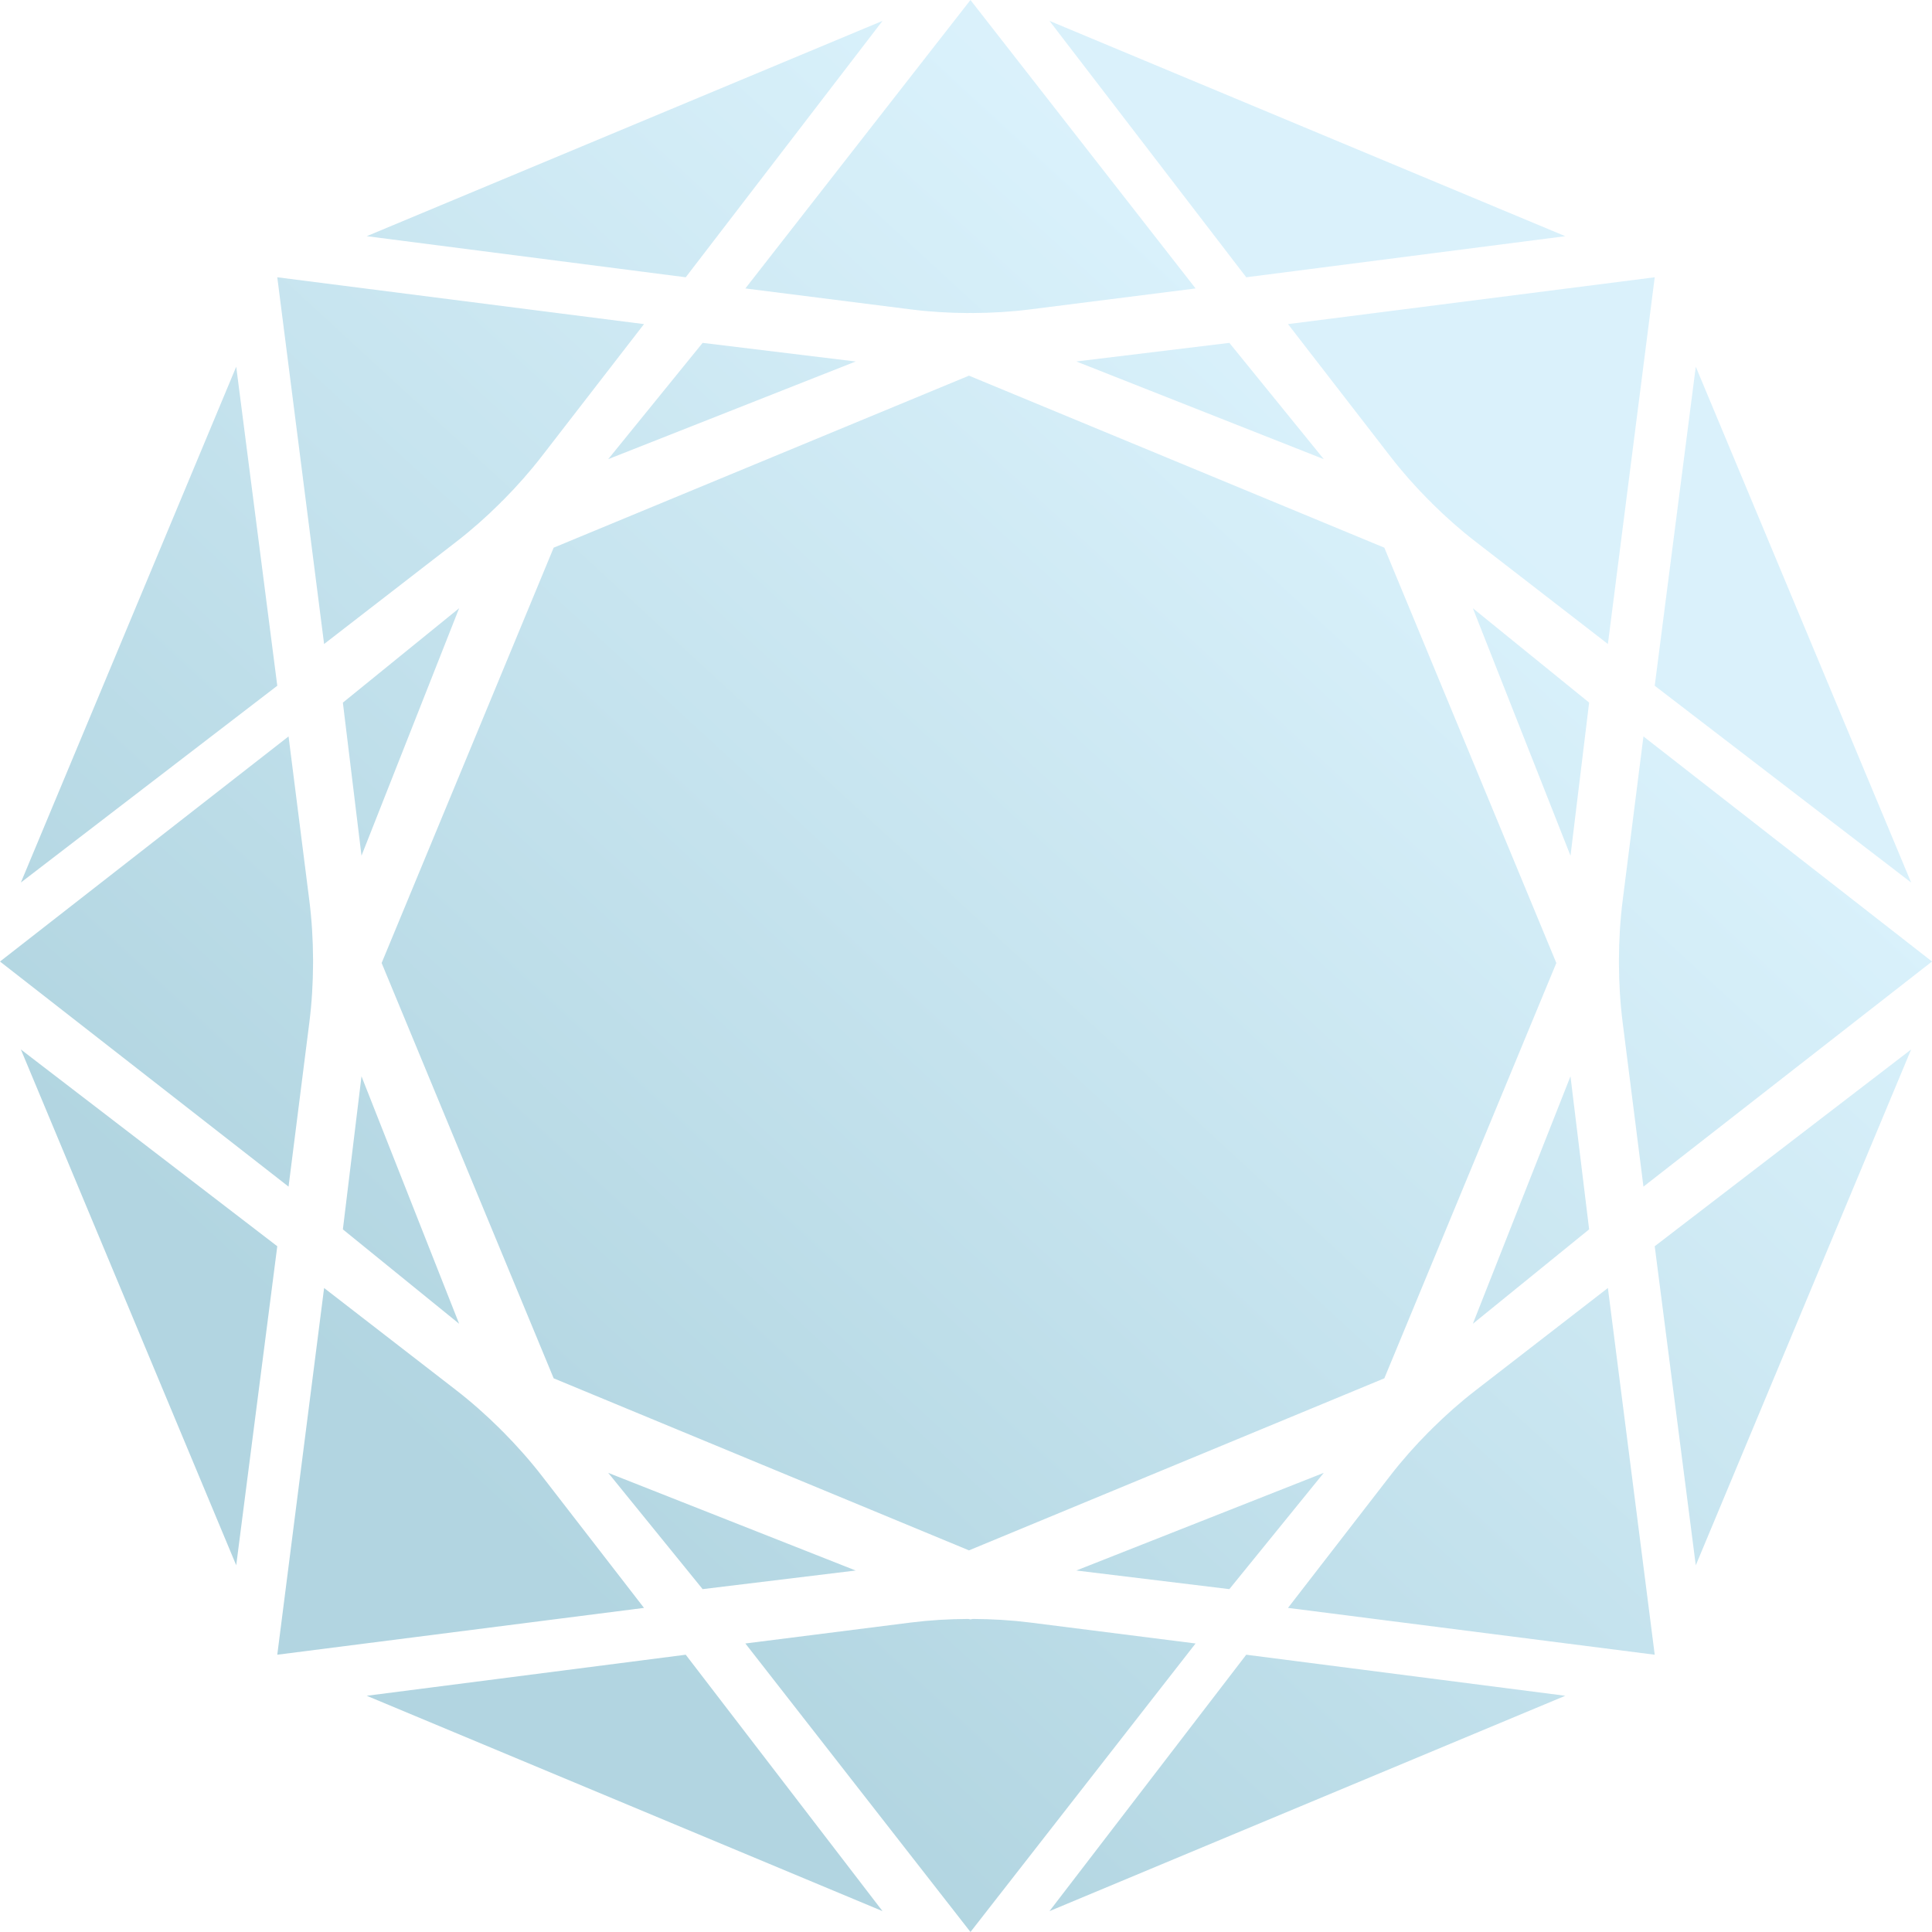
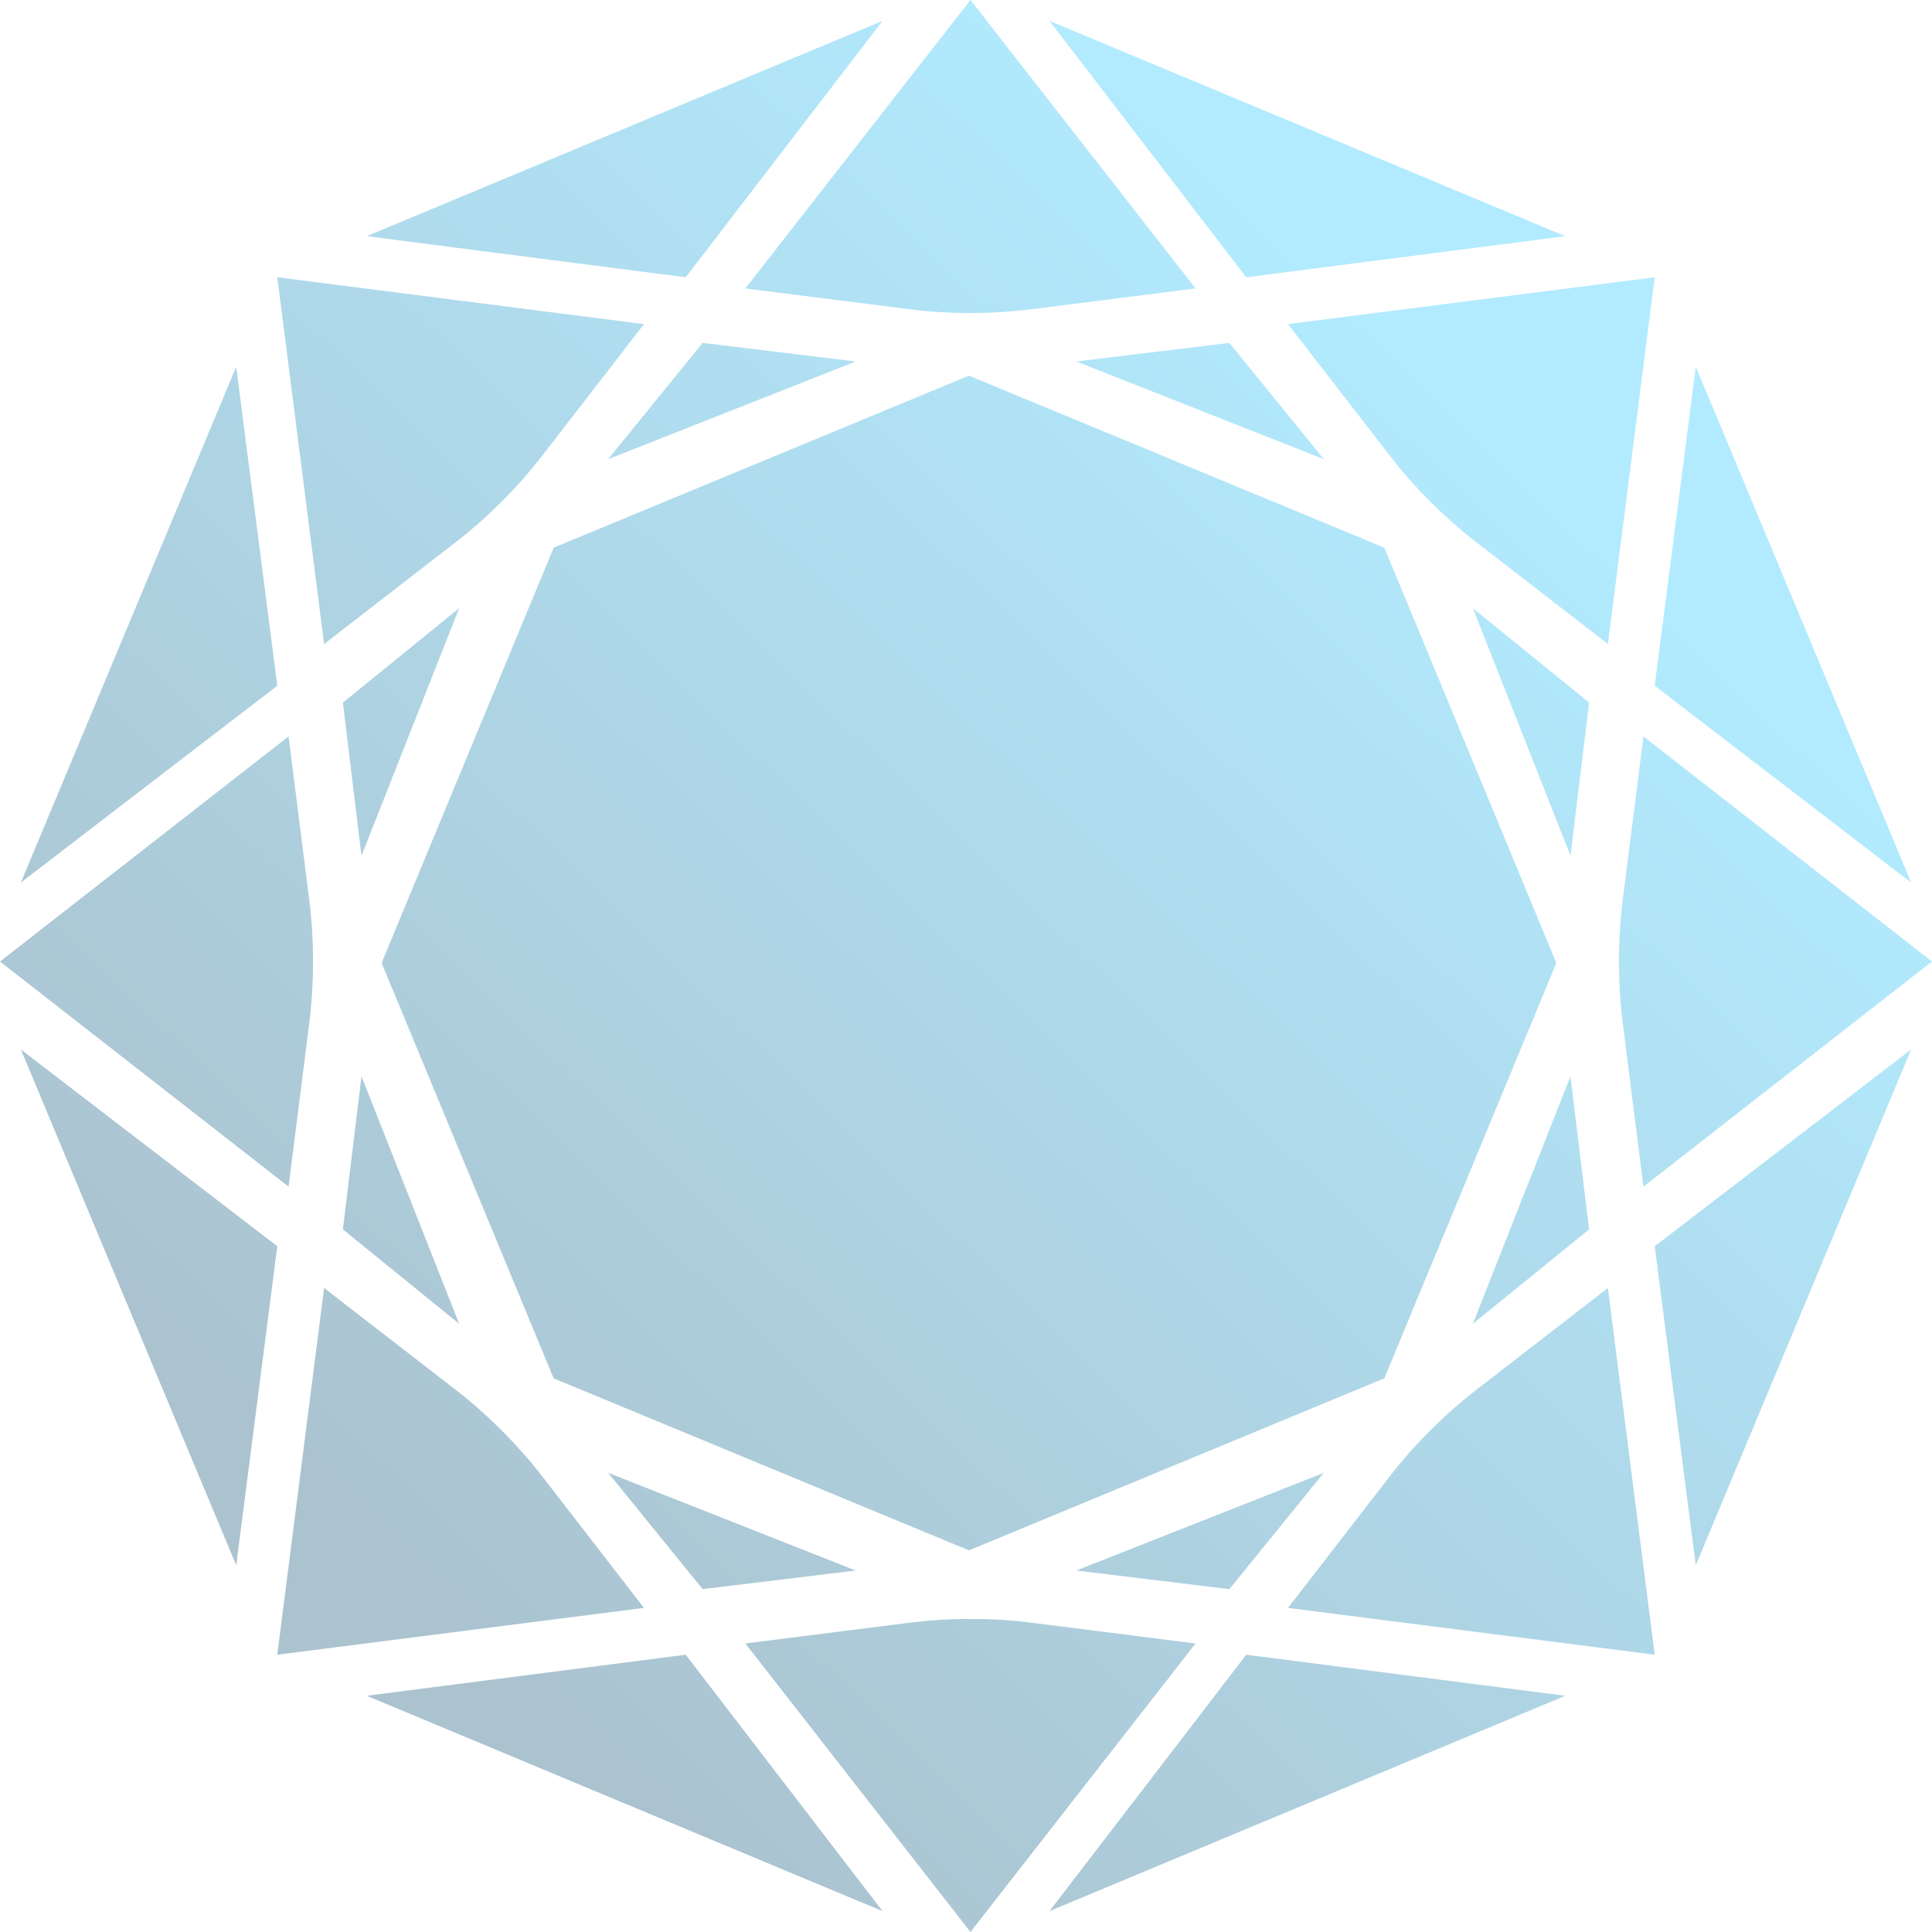
<svg xmlns="http://www.w3.org/2000/svg" width="648px" height="648px" viewBox="0 0 648 648" version="1.1">
  <defs>
-     <linearGradient x1="73.757%" y1="24.101%" x2="25.036%" y2="76.98%" id="linearGradient-1">
-       <stop stop-color="#8ED5F4" offset="0%" />
-       <stop stop-color="#1581A4" offset="100%" />
+     <linearGradient x1="77.175%" y1="21.247%" x2="19.965%" y2="80.635%" id="linearGradient-1">
+       <stop stop-color="#14C1FF" offset="0%" />
+       <stop stop-color="#00486E" offset="100%" />
    </linearGradient>
  </defs>
  <g id="Sitemap" stroke="none" stroke-width="1" fill="none" fill-rule="evenodd">
    <g id="Page" />
-     <path d="M568.77,525 L555,417.993 L641,352 L568.77,525 Z M7,352 L93,417.993 L79.23,525 L7,352 Z M79.23,123 L93,230.003 L7,296 L79.23,123 Z M641,296 L555,230.003 L568.77,123 L641,296 Z M544.234,342.851 C543.407,336.318 543.025,329.748 543,323.178 C543.025,322.718 543.025,322.27 543,321.797 C543.025,315.239 543.407,308.669 544.234,302.149 L551.218,247 L648,322.494 L551.218,398 L544.234,342.851 Z M494,444 L526.742,361 L533,412.333 L494,444 Z M417.993,555 L525,568.768 L352,641 L417.993,555 Z M229.995,555 L296,641 L123,568.768 L229.995,555 Z M121.246,361 L154,444 L115,412.338 L121.246,361 Z M103.754,302.054 C104.58,308.612 104.975,315.208 105,321.816 C104.975,322.276 104.975,322.712 105,323.172 C104.975,329.78 104.58,336.388 103.754,342.946 L96.782,398 L0,322.5 L96.782,247 L103.754,302.054 Z M154,204 L121.248,287 L115,235.664 L154,204 Z M229.995,93 L123,79.219 L296,7 L229.995,93 Z M417.993,93 L352,7 L525,79.219 L417.993,93 Z M287,121.248 L204,154 L235.664,115 L287,121.248 Z M412.336,115 L444,154 L361,121.238 L412.336,115 Z M345.456,103.779 C339.097,104.581 332.7,104.963 326.303,104.988 C325.755,104.951 325.232,104.951 324.697,105 C318.288,104.963 311.891,104.581 305.531,103.779 L250,96.747 L325.494,0 L401,96.747 L345.456,103.779 Z M464.309,462.294 L325,520 L185.704,462.294 L128,322.994 L185.704,183.693 L325,126 L464.309,183.693 L522,322.994 L464.309,462.294 Z M361,526.754 L444,494 L412.333,533 L361,526.754 Z M235.662,533 L204,494 L287,526.756 L235.662,533 Z M305.44,544.209 C311.861,543.407 318.32,543.025 324.766,543 C325.015,543.012 325.251,543.148 325.5,543.148 C325.761,543.148 325.998,543.012 326.259,543 C332.718,543.025 339.164,543.407 345.56,544.209 L401,551.229 L325.5,648 L250,551.229 L305.44,544.209 Z M526.752,287 L494,204 L533,235.651 L526.752,287 Z M539.294,216 L494.751,181.548 C489.686,177.634 484.897,173.37 480.345,168.868 C479.969,168.418 479.582,168.03 479.144,167.668 C474.642,163.116 470.378,158.327 466.452,153.249 L432,108.706 L555,93 L539.294,216 Z M93,93 L216,108.706 L181.627,153.149 C177.663,158.264 173.362,163.103 168.811,167.705 C168.398,168.043 168.048,168.406 167.698,168.806 C163.109,173.37 158.257,177.672 153.131,181.636 L108.705,216 L93,93 Z M108.706,432 L152.799,466.11 C158.076,470.187 163.066,474.613 167.793,479.302 C168.081,479.627 168.368,479.927 168.706,480.215 C173.383,484.941 177.809,489.918 181.886,495.194 L216,539.295 L93,555 L108.706,432 Z M555,555 L432,539.295 L466.364,494.857 C470.328,489.73 474.642,484.891 479.194,480.29 C479.607,479.952 479.957,479.59 480.307,479.189 C484.897,474.638 489.748,470.337 494.876,466.373 L539.294,432 L555,555 Z" id="Fill-1-Copy" fill="url(#linearGradient-1)" opacity="0.332" />
+     <g id="header-bg-logo" fill="url(#linearGradient-1)" fill-rule="nonzero" opacity="0.332">
+       <path d="M568.77,525 L555,417.993 L641,352 L568.77,525 Z M7,352 L93,417.993 L79.23,525 L7,352 Z M79.23,123 L93,230.003 L7,296 L79.23,123 Z M641,296 L555,230.003 L568.77,123 L641,296 Z M544.234,342.851 C543.407,336.318 543.025,329.748 543,323.178 C543.025,322.718 543.025,322.27 543,321.797 C543.025,315.239 543.407,308.669 544.234,302.149 L551.218,247 L648,322.494 L551.218,398 L544.234,342.851 Z M494,444 L526.742,361 L533,412.333 L494,444 Z M417.993,555 L525,568.768 L352,641 L417.993,555 Z M229.995,555 L296,641 L123,568.768 L229.995,555 Z M121.246,361 L154,444 L115,412.338 L121.246,361 Z M103.754,302.054 C104.58,308.612 104.975,315.208 105,321.816 C104.975,322.276 104.975,322.712 105,323.172 C104.975,329.78 104.58,336.388 103.754,342.946 L96.782,398 L0,322.5 L96.782,247 L103.754,302.054 Z M154,204 L121.248,287 L115,235.664 L154,204 Z M229.995,93 L123,79.219 L296,7 L229.995,93 Z M417.993,93 L352,7 L525,79.219 L417.993,93 Z M287,121.248 L204,154 L235.664,115 L287,121.248 Z M412.336,115 L444,154 L361,121.238 L412.336,115 Z M345.456,103.779 C339.097,104.581 332.7,104.963 326.303,104.988 C325.755,104.951 325.232,104.951 324.697,105 C318.288,104.963 311.891,104.581 305.531,103.779 L250,96.747 L325.494,0 L401,96.747 L345.456,103.779 Z M464.309,462.294 L325,520 L185.704,462.294 L128,322.994 L185.704,183.693 L325,126 L464.309,183.693 L522,322.994 L464.309,462.294 Z M361,526.754 L444,494 L412.333,533 L361,526.754 Z M235.662,533 L204,494 L287,526.756 L235.662,533 Z M305.44,544.209 C311.861,543.407 318.32,543.025 324.766,543 C325.015,543.012 325.251,543.148 325.5,543.148 C325.761,543.148 325.998,543.012 326.259,543 C332.718,543.025 339.164,543.407 345.56,544.209 L401,551.229 L325.5,648 L250,551.229 L305.44,544.209 Z M526.752,287 L494,204 L533,235.651 L526.752,287 Z M539.294,216 L494.751,181.548 C489.686,177.634 484.897,173.37 480.345,168.868 C479.969,168.418 479.582,168.03 479.144,167.668 C474.642,163.116 470.378,158.327 466.452,153.249 L432,108.706 L555,93 L539.294,216 Z M93,93 L216,108.706 L181.627,153.149 C177.663,158.264 173.362,163.103 168.811,167.705 C168.398,168.043 168.048,168.406 167.698,168.806 C163.109,173.37 158.257,177.672 153.131,181.636 L108.705,216 L93,93 Z M108.706,432 L152.799,466.11 C158.076,470.187 163.066,474.613 167.793,479.302 C168.081,479.627 168.368,479.927 168.706,480.215 C173.383,484.941 177.809,489.918 181.886,495.194 L216,539.295 L93,555 L108.706,432 Z M555,555 L432,539.295 L466.364,494.857 C470.328,489.73 474.642,484.891 479.194,480.29 C479.607,479.952 479.957,479.59 480.307,479.189 C484.897,474.638 489.748,470.337 494.876,466.373 L539.294,432 L555,555 Z" id="Fill-1-Copy" />
+     </g>
  </g>
</svg>
